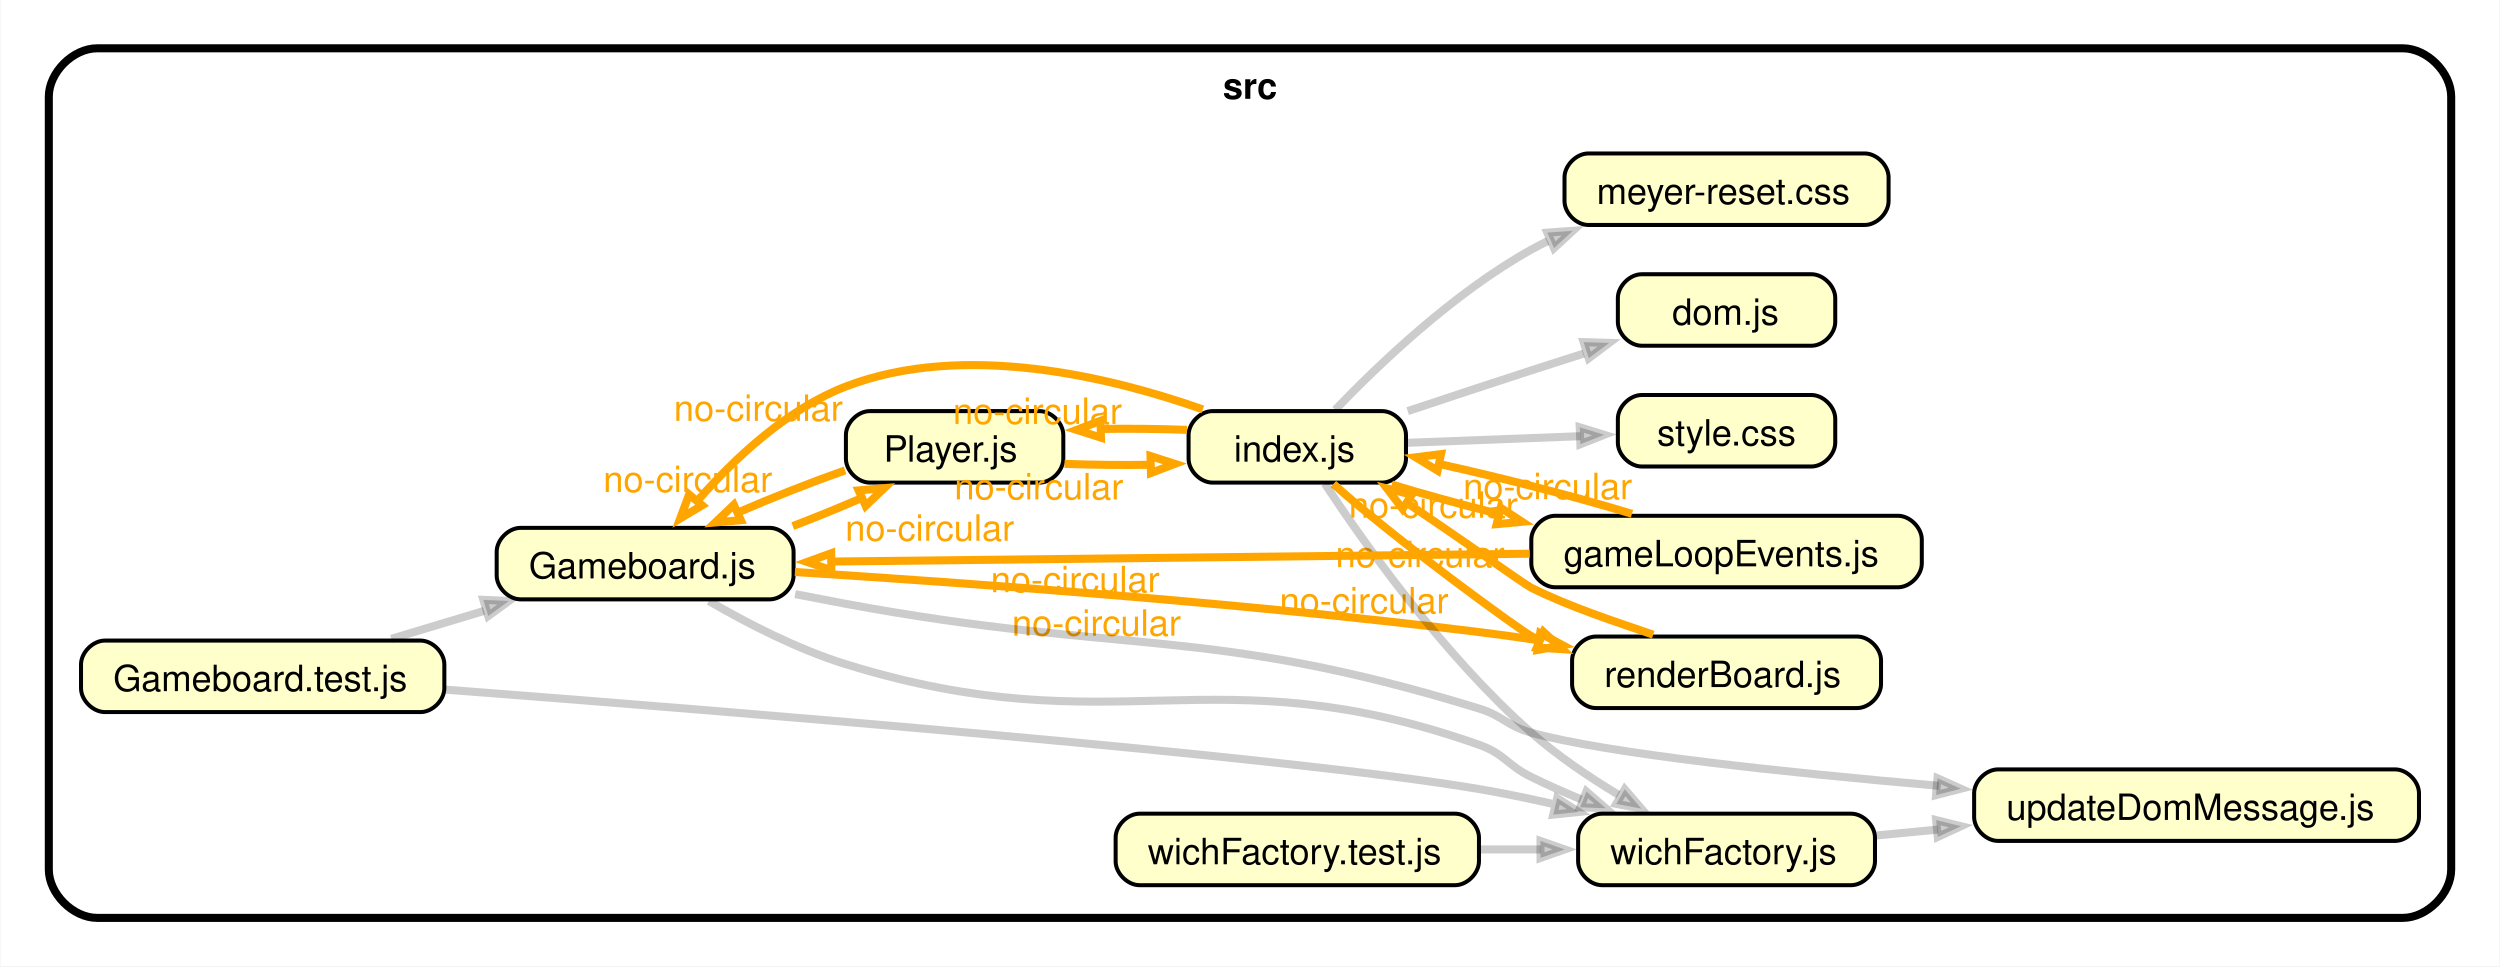
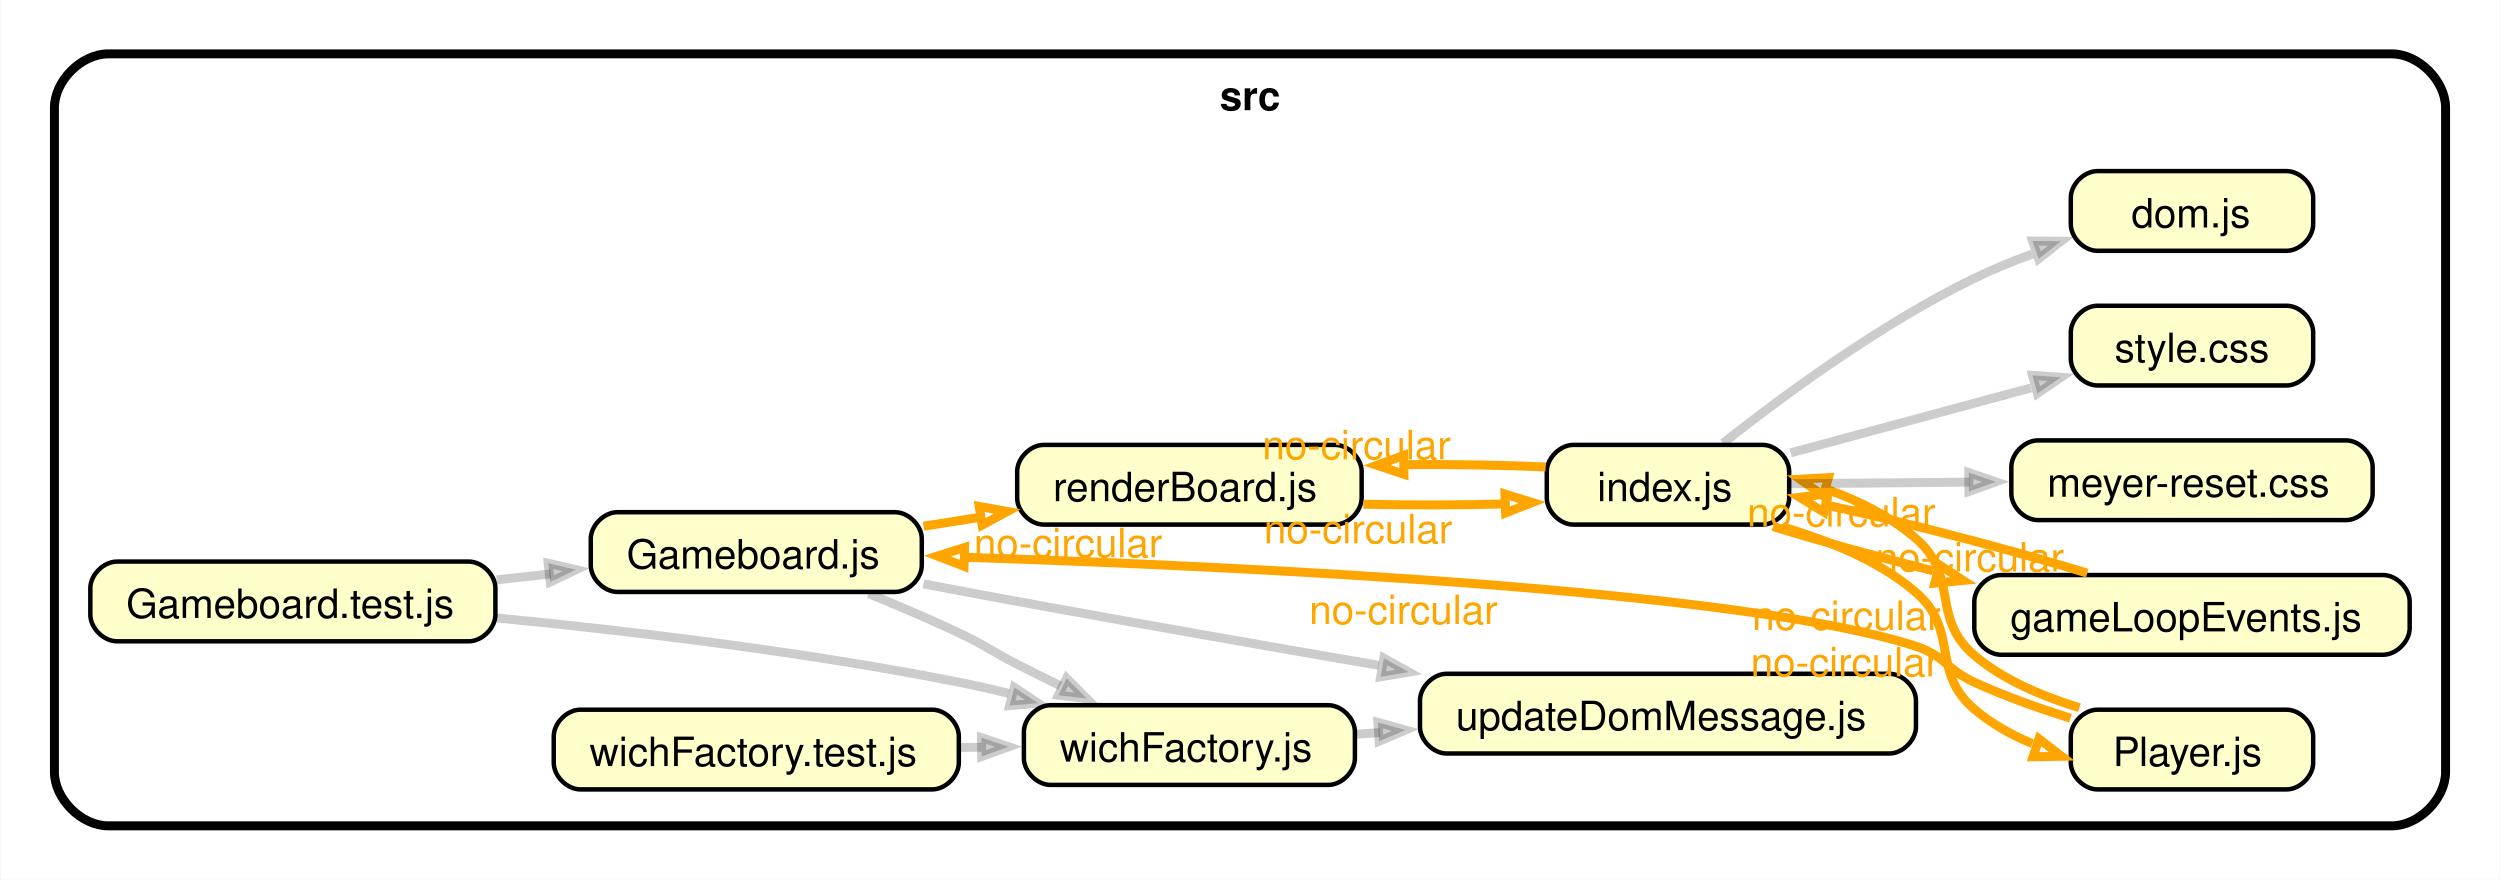
- <svg xmlns="http://www.w3.org/2000/svg" xmlns:xlink="http://www.w3.org/1999/xlink" width="621pt" height="240pt" viewBox="0.00 0.00 620.75 240.00">
-   <g id="graph0" class="graph" transform="scale(1 1) rotate(0) translate(4 236)">
-     <polygon fill="white" stroke="none" points="-4,4 -4,-236 616.75,-236 616.75,4 -4,4" />
+ <svg xmlns="http://www.w3.org/2000/svg" xmlns:xlink="http://www.w3.org/1999/xlink" width="557pt" height="196pt" viewBox="0.00 0.00 556.75 196.00">
+   <g id="graph0" class="graph" transform="scale(1 1) rotate(0) translate(4 192)">
+     <polygon fill="white" stroke="none" points="-4,4 -4,-192 552.75,-192 552.75,4 -4,4" />
    <g id="clust1" class="cluster">
-       <path fill="#ffffff" stroke="black" stroke-width="2" d="M20,-8C20,-8 592.75,-8 592.75,-8 598.75,-8 604.75,-14 604.75,-20 604.75,-20 604.75,-212 604.75,-212 604.75,-218 598.75,-224 592.75,-224 592.75,-224 20,-224 20,-224 14,-224 8,-218 8,-212 8,-212 8,-20 8,-20 8,-14 14,-8 20,-8" />
-       <text text-anchor="middle" x="306.38" y="-211.45" font-family="Helvetica,sans-Serif" font-weight="bold" font-size="9.00">src</text>
+       <path fill="#ffffff" stroke="black" stroke-width="2" d="M20,-8C20,-8 528.75,-8 528.75,-8 534.75,-8 540.75,-14 540.75,-20 540.75,-20 540.75,-168 540.75,-168 540.75,-174 534.75,-180 528.75,-180 528.75,-180 20,-180 20,-180 14,-180 8,-174 8,-168 8,-168 8,-20 8,-20 8,-14 14,-8 20,-8" />
+       <text text-anchor="middle" x="274.38" y="-167.45" font-family="Helvetica,sans-Serif" font-weight="bold" font-size="9.00">src</text>
    </g>
    <g id="node1" class="node">
      <g id="a_node1">
        <a xlink:href="src/Gameboard.js" xlink:title="Gameboard.js">
-           <path fill="#ffffcc" stroke="black" d="M187.08,-104.88C187.08,-104.88 125.17,-104.88 125.17,-104.88 122.21,-104.88 119.25,-101.92 119.25,-98.96 119.25,-98.96 119.25,-93.04 119.25,-93.04 119.25,-90.08 122.21,-87.12 125.17,-87.12 125.17,-87.12 187.08,-87.12 187.08,-87.12 190.04,-87.12 193,-90.08 193,-93.04 193,-93.04 193,-98.96 193,-98.96 193,-101.92 190.04,-104.88 187.08,-104.88" />
-           <text text-anchor="start" x="127.25" y="-92.33" font-family="Helvetica,sans-Serif" font-size="9.00">Gameboard.js</text>
+           <path fill="#ffffcc" stroke="black" d="M195.33,-77.88C195.33,-77.88 133.42,-77.88 133.42,-77.88 130.46,-77.88 127.5,-74.92 127.5,-71.96 127.5,-71.96 127.5,-66.04 127.5,-66.04 127.5,-63.08 130.46,-60.12 133.42,-60.12 133.42,-60.12 195.33,-60.12 195.33,-60.12 198.29,-60.12 201.25,-63.08 201.25,-66.04 201.25,-66.04 201.25,-71.96 201.25,-71.96 201.25,-74.92 198.29,-77.88 195.33,-77.88" />
+           <text text-anchor="start" x="135.5" y="-65.33" font-family="Helvetica,sans-Serif" font-size="9.00">Gameboard.js</text>
        </a>
      </g>
    </g>
    <g id="node2" class="node">
      <g id="a_node2">
-         <a xlink:href="src/Player.js" xlink:title="Player.js">
-           <path fill="#ffffcc" stroke="black" d="M254.08,-133.88C254.08,-133.88 211.92,-133.88 211.92,-133.88 208.96,-133.88 206,-130.92 206,-127.96 206,-127.96 206,-122.04 206,-122.04 206,-119.08 208.96,-116.12 211.92,-116.12 211.92,-116.12 254.08,-116.12 254.08,-116.12 257.04,-116.12 260,-119.08 260,-122.04 260,-122.04 260,-127.96 260,-127.96 260,-130.92 257.04,-133.88 254.08,-133.88" />
-           <text text-anchor="start" x="215.38" y="-121.33" font-family="Helvetica,sans-Serif" font-size="9.00">Player.js</text>
+         <a xlink:href="src/renderBoard.js" xlink:title="renderBoard.js">
+           <path fill="#ffffcc" stroke="black" d="M293.33,-92.88C293.33,-92.88 228.42,-92.88 228.42,-92.88 225.46,-92.88 222.5,-89.92 222.5,-86.96 222.5,-86.96 222.5,-81.04 222.5,-81.04 222.5,-78.08 225.46,-75.12 228.42,-75.12 228.42,-75.12 293.33,-75.12 293.33,-75.12 296.29,-75.12 299.25,-78.08 299.25,-81.04 299.25,-81.04 299.25,-86.96 299.25,-86.96 299.25,-89.92 296.29,-92.88 293.33,-92.88" />
+           <text text-anchor="start" x="230.5" y="-80.33" font-family="Helvetica,sans-Serif" font-size="9.00">renderBoard.js</text>
        </a>
      </g>
    </g>
    <g id="edge1" class="edge">
      <g id="a_edge1">
        <a xlink:title="no-circular">
-           <path fill="none" stroke="orange" stroke-width="2" d="M192.81,-105.32C198.54,-107.52 204.33,-109.87 209.64,-112.18" />
-           <polygon fill="none" stroke="orange" stroke-width="2" points="209.16,-114.18 215.5,-114.74 210.9,-110.35 209.16,-114.18" />
-         </a>
-       </g>
-       <text text-anchor="middle" x="226.81" y="-101.68" font-family="Helvetica,sans-Serif" font-size="9.00" fill="orange">no-circular</text>
+           <path fill="none" stroke="orange" stroke-width="2" d="M201.64,-74.76C205.55,-75.38 209.57,-76.02 213.58,-76.65" />
+           <polygon fill="none" stroke="orange" stroke-width="2" points="214.04,-79.17 220.3,-78.04 214.7,-75.02 214.04,-79.17" />
+         </a>
+       </g>
+       <text text-anchor="middle" x="233.83" y="-67.86" font-family="Helvetica,sans-Serif" font-size="9.00" fill="orange">no-circular</text>
    </g>
    <g id="node3" class="node">
      <g id="a_node3">
-         <a xlink:href="src/renderBoard.js" xlink:title="renderBoard.js">
-           <path fill="#ffffcc" stroke="black" d="M457.21,-77.88C457.21,-77.88 392.29,-77.88 392.29,-77.88 389.33,-77.88 386.38,-74.92 386.38,-71.96 386.38,-71.96 386.38,-66.04 386.38,-66.04 386.38,-63.08 389.33,-60.12 392.29,-60.12 392.29,-60.12 457.21,-60.12 457.21,-60.12 460.17,-60.12 463.12,-63.08 463.12,-66.04 463.12,-66.04 463.12,-71.96 463.12,-71.96 463.12,-74.92 460.17,-77.88 457.21,-77.88" />
-           <text text-anchor="start" x="394.38" y="-65.33" font-family="Helvetica,sans-Serif" font-size="9.00">renderBoard.js</text>
+         <a xlink:href="src/updateDomMessage.js" xlink:title="updateDomMessage.js">
+           <path fill="#ffffcc" stroke="black" d="M416.83,-41.88C416.83,-41.88 318.17,-41.88 318.17,-41.88 315.21,-41.88 312.25,-38.92 312.25,-35.96 312.25,-35.96 312.25,-30.04 312.25,-30.04 312.25,-27.08 315.21,-24.12 318.17,-24.12 318.17,-24.12 416.83,-24.12 416.83,-24.12 419.79,-24.12 422.75,-27.08 422.75,-30.04 422.75,-30.04 422.75,-35.96 422.75,-35.96 422.75,-38.92 419.79,-41.88 416.83,-41.88" />
+           <text text-anchor="start" x="320.25" y="-29.32" font-family="Helvetica,sans-Serif" font-size="9.00">updateDomMessage.js</text>
        </a>
      </g>
    </g>
    <g id="edge2" class="edge">
-       <g id="a_edge2">
-         <a xlink:title="no-circular">
-           <path fill="none" stroke="orange" stroke-width="2" d="M193.33,-93.91C234.57,-91.32 303.92,-86.34 363.25,-79 367.87,-78.43 372.68,-77.76 377.48,-77.04" />
-           <polygon fill="none" stroke="orange" stroke-width="2" points="378.45,-78.71 384.06,-75.72 377.81,-74.56 378.45,-78.71" />
-         </a>
-       </g>
-       <text text-anchor="middle" x="268.22" y="-78.1" font-family="Helvetica,sans-Serif" font-size="9.00" fill="orange">no-circular</text>
+       <path fill="none" stroke="#000000" stroke-width="2" stroke-opacity="0.2" d="M201.62,-61.92C208.55,-60.59 215.74,-59.24 222.5,-58 248.85,-53.18 277.95,-48.08 303.05,-43.76" />
+       <polygon fill="#000000" fill-opacity="0.2" stroke="#000000" stroke-width="2" stroke-opacity="0.2" points="304.2,-45.35 309.75,-42.26 303.49,-41.21 304.2,-45.35" />
    </g>
    <g id="node4" class="node">
      <g id="a_node4">
-         <a xlink:href="src/updateDomMessage.js" xlink:title="updateDomMessage.js">
-           <path fill="#ffffcc" stroke="black" d="M590.83,-44.88C590.83,-44.88 492.17,-44.88 492.17,-44.88 489.21,-44.88 486.25,-41.92 486.25,-38.96 486.25,-38.96 486.25,-33.04 486.25,-33.04 486.25,-30.08 489.21,-27.12 492.17,-27.12 492.17,-27.12 590.83,-27.12 590.83,-27.12 593.79,-27.12 596.75,-30.08 596.75,-33.04 596.75,-33.04 596.75,-38.96 596.75,-38.96 596.75,-41.92 593.79,-44.88 590.83,-44.88" />
-           <text text-anchor="start" x="494.25" y="-32.33" font-family="Helvetica,sans-Serif" font-size="9.00">updateDomMessage.js</text>
+         <a xlink:href="src/wichFactory.js" xlink:title="wichFactory.js">
+           <path fill="#ffffcc" stroke="black" d="M291.83,-34.88C291.83,-34.88 229.92,-34.88 229.92,-34.88 226.96,-34.88 224,-31.92 224,-28.96 224,-28.96 224,-23.04 224,-23.04 224,-20.08 226.96,-17.12 229.92,-17.12 229.92,-17.12 291.83,-17.12 291.83,-17.12 294.79,-17.12 297.75,-20.08 297.75,-23.04 297.75,-23.04 297.75,-28.96 297.75,-28.96 297.75,-31.92 294.79,-34.88 291.83,-34.88" />
+           <text text-anchor="start" x="232" y="-22.32" font-family="Helvetica,sans-Serif" font-size="9.00">wichFactory.js</text>
        </a>
      </g>
    </g>
    <g id="edge3" class="edge">
-       <path fill="none" stroke="#000000" stroke-width="2" stroke-opacity="0.2" d="M193.39,-88.42C197.64,-87.58 201.91,-86.76 206,-86 275.66,-73.12 295.54,-80.81 363.25,-60 369.33,-58.13 370.12,-55.7 376.25,-54 394.88,-48.83 439.43,-44.11 477.44,-40.81" />
-       <polygon fill="#000000" fill-opacity="0.2" stroke="#000000" stroke-width="2" stroke-opacity="0.2" points="477.14,-42.68 482.94,-40.08 476.79,-38.5 477.14,-42.68" />
-     </g>
-     <g id="node5" class="node">
-       <g id="a_node5">
-         <a xlink:href="src/wichFactory.js" xlink:title="wichFactory.js">
-           <path fill="#ffffcc" stroke="black" d="M455.71,-33.88C455.71,-33.88 393.79,-33.88 393.79,-33.88 390.83,-33.88 387.88,-30.92 387.88,-27.96 387.88,-27.96 387.88,-22.04 387.88,-22.04 387.88,-19.08 390.83,-16.12 393.79,-16.12 393.79,-16.12 455.71,-16.12 455.71,-16.12 458.67,-16.12 461.62,-19.08 461.62,-22.04 461.62,-22.04 461.62,-27.96 461.62,-27.96 461.62,-30.92 458.67,-33.88 455.71,-33.88" />
-           <text text-anchor="start" x="395.88" y="-21.32" font-family="Helvetica,sans-Serif" font-size="9.00">wichFactory.js</text>
-         </a>
-       </g>
-     </g>
-     <g id="edge4" class="edge">
-       <path fill="none" stroke="#000000" stroke-width="2" stroke-opacity="0.2" d="M171.96,-86.7C181.36,-81.24 193.98,-74.71 206,-71 273.31,-50.2 296.81,-74.43 363.25,-51 369.65,-48.74 370.16,-45.99 376.25,-43 380.2,-41.06 384.43,-39.18 388.66,-37.43" />
-       <polygon fill="#000000" fill-opacity="0.2" stroke="#000000" stroke-width="2" stroke-opacity="0.2" points="389.94,-39.39 394.74,-35.22 388.39,-35.48 389.94,-39.39" />
-     </g>
-     <g id="edge8" class="edge">
-       <g id="a_edge8">
-         <a xlink:title="no-circular">
-           <path fill="none" stroke="orange" stroke-width="2" d="M205.79,-119.16C197.26,-116.15 187.87,-112.46 179.64,-108.89" />
-           <polygon fill="none" stroke="orange" stroke-width="2" points="179.89,-106.79 173.56,-106.23 178.16,-110.62 179.89,-106.79" />
-         </a>
-       </g>
-       <text text-anchor="middle" x="166.71" y="-113.78" font-family="Helvetica,sans-Serif" font-size="9.00" fill="orange">no-circular</text>
+       <path fill="none" stroke="#000000" stroke-width="2" stroke-opacity="0.2" d="M189.39,-59.74C195.97,-57.06 203.06,-54.03 209.5,-51 215.44,-48.2 216.65,-46.98 222.5,-44 225.59,-42.43 228.84,-40.81 232.07,-39.22" />
+       <polygon fill="#000000" fill-opacity="0.2" stroke="#000000" stroke-width="2" stroke-opacity="0.2" points="233.53,-40.87 238.01,-36.36 231.69,-37.1 233.53,-40.87" />
    </g>
    <g id="node7" class="node">
      <g id="a_node7">
        <a xlink:href="src/index.js" xlink:title="index.js">
-           <path fill="#ffffcc" stroke="black" d="M339.21,-133.88C339.21,-133.88 297.04,-133.88 297.04,-133.88 294.08,-133.88 291.12,-130.92 291.12,-127.96 291.12,-127.96 291.12,-122.04 291.12,-122.04 291.12,-119.08 294.08,-116.12 297.04,-116.12 297.04,-116.12 339.21,-116.12 339.21,-116.12 342.17,-116.12 345.12,-119.08 345.12,-122.04 345.12,-122.04 345.12,-127.96 345.12,-127.96 345.12,-130.92 342.17,-133.88 339.21,-133.88" />
-           <text text-anchor="start" x="302.38" y="-121.33" font-family="Helvetica,sans-Serif" font-size="9.00">index.js</text>
+           <path fill="#ffffcc" stroke="black" d="M388.58,-92.88C388.58,-92.88 346.42,-92.88 346.42,-92.88 343.46,-92.88 340.5,-89.92 340.5,-86.96 340.5,-86.96 340.5,-81.04 340.5,-81.04 340.5,-78.08 343.46,-75.12 346.42,-75.12 346.42,-75.12 388.58,-75.12 388.58,-75.12 391.54,-75.12 394.5,-78.08 394.5,-81.04 394.5,-81.04 394.5,-86.96 394.5,-86.96 394.5,-89.92 391.54,-92.88 388.58,-92.88" />
+           <text text-anchor="start" x="351.75" y="-80.33" font-family="Helvetica,sans-Serif" font-size="9.00">index.js</text>
+         </a>
+       </g>
+     </g>
+     <g id="edge15" class="edge">
+       <g id="a_edge15">
+         <a xlink:title="no-circular">
+           <path fill="none" stroke="orange" stroke-width="2" d="M299.65,-79.66C310.06,-79.43 321.31,-79.45 331.55,-79.73" />
+           <polygon fill="none" stroke="orange" stroke-width="2" points="331.18,-81.92 337.25,-80.04 331.33,-77.73 331.18,-81.92" />
+         </a>
+       </g>
+       <text text-anchor="middle" x="298.45" y="-70.98" font-family="Helvetica,sans-Serif" font-size="9.00" fill="orange">no-circular</text>
+     </g>
+     <g id="edge16" class="edge">
+       <path fill="none" stroke="#000000" stroke-width="2" stroke-opacity="0.2" d="M298.17,-28.43C299.86,-28.54 301.56,-28.66 303.29,-28.77" />
+       <polygon fill="#000000" fill-opacity="0.2" stroke="#000000" stroke-width="2" stroke-opacity="0.2" points="302.87,-31.05 309,-29.35 303.16,-26.86 302.87,-31.05" />
+     </g>
+     <g id="node5" class="node">
+       <g id="a_node5">
+         <a xlink:href="src/Gameboard.test.js" xlink:title="Gameboard.test.js">
+           <path fill="#ffffcc" stroke="black" d="M100.33,-66.88C100.33,-66.88 21.92,-66.88 21.92,-66.88 18.96,-66.88 16,-63.92 16,-60.96 16,-60.96 16,-55.04 16,-55.04 16,-52.08 18.96,-49.12 21.92,-49.12 21.92,-49.12 100.33,-49.12 100.33,-49.12 103.29,-49.12 106.25,-52.08 106.25,-55.04 106.25,-55.04 106.25,-60.96 106.25,-60.96 106.25,-63.92 103.29,-66.88 100.33,-66.88" />
+           <text text-anchor="start" x="24" y="-54.33" font-family="Helvetica,sans-Serif" font-size="9.00">Gameboard.test.js</text>
+         </a>
+       </g>
+     </g>
+     <g id="edge4" class="edge">
+       <path fill="none" stroke="#000000" stroke-width="2" stroke-opacity="0.2" d="M106.53,-62.82C110.53,-63.26 114.57,-63.7 118.57,-64.13" />
+       <polygon fill="#000000" fill-opacity="0.2" stroke="#000000" stroke-width="2" stroke-opacity="0.2" points="118.01,-66.51 124.2,-65.07 118.46,-62.33 118.01,-66.51" />
+     </g>
+     <g id="edge5" class="edge">
+       <path fill="none" stroke="#000000" stroke-width="2" stroke-opacity="0.2" d="M106.57,-54.32C135.96,-51.46 175.24,-46.81 209.5,-40 213.11,-39.28 216.83,-38.44 220.55,-37.54" />
+       <polygon fill="#000000" fill-opacity="0.2" stroke="#000000" stroke-width="2" stroke-opacity="0.2" points="221.86,-38.85 227.15,-35.33 220.81,-34.79 221.86,-38.85" />
+     </g>
+     <g id="node6" class="node">
+       <g id="a_node6">
+         <a xlink:href="src/Player.js" xlink:title="Player.js">
+           <path fill="#ffffcc" stroke="black" d="M505.33,-33.88C505.33,-33.88 463.17,-33.88 463.17,-33.88 460.21,-33.88 457.25,-30.92 457.25,-27.96 457.25,-27.96 457.25,-22.04 457.25,-22.04 457.25,-19.08 460.21,-16.12 463.17,-16.12 463.17,-16.12 505.33,-16.12 505.33,-16.12 508.29,-16.12 511.25,-19.08 511.25,-22.04 511.25,-22.04 511.25,-27.96 511.25,-27.96 511.25,-30.92 508.29,-33.88 505.33,-33.88" />
+           <text text-anchor="start" x="466.62" y="-21.32" font-family="Helvetica,sans-Serif" font-size="9.00">Player.js</text>
        </a>
      </g>
    </g>
    <g id="edge7" class="edge">
      <g id="a_edge7">
        <a xlink:title="no-circular">
-           <path fill="none" stroke="orange" stroke-width="2" d="M260.3,-120.78C267.12,-120.52 274.58,-120.44 281.79,-120.55" />
-           <polygon fill="none" stroke="orange" stroke-width="2" points="281.66,-122.72 287.71,-120.78 281.77,-118.52 281.66,-122.72" />
-         </a>
-       </g>
-       <text text-anchor="middle" x="253.92" y="-111.95" font-family="Helvetica,sans-Serif" font-size="9.00" fill="orange">no-circular</text>
-     </g>
-     <g id="edge19" class="edge">
-       <g id="a_edge19">
-         <a xlink:title="no-circular">
-           <path fill="none" stroke="orange" stroke-width="2" d="M406.54,-78.34C397.28,-81.53 385.84,-85.2 376.25,-90 374.47,-90.89 359.71,-101.49 345.64,-110.9" />
-           <polygon fill="none" stroke="orange" stroke-width="2" points="344.27,-109.6 340.41,-114.66 346.58,-113.11 344.27,-109.6" />
-         </a>
-       </g>
-       <text text-anchor="middle" x="348.62" y="-95.12" font-family="Helvetica,sans-Serif" font-size="9.00" fill="orange">no-circular</text>
-     </g>
-     <g id="edge20" class="edge">
-       <path fill="none" stroke="#000000" stroke-width="2" stroke-opacity="0.2" d="M462.06,-28.48C466.94,-28.95 472.05,-29.44 477.23,-29.94" />
-       <polygon fill="#000000" fill-opacity="0.2" stroke="#000000" stroke-width="2" stroke-opacity="0.2" points="476.81,-32.29 482.98,-30.77 477.21,-28.11 476.81,-32.29" />
-     </g>
-     <g id="node6" class="node">
-       <g id="a_node6">
-         <a xlink:href="src/Gameboard.test.js" xlink:title="Gameboard.test.js">
-           <path fill="#ffffcc" stroke="black" d="M100.33,-76.88C100.33,-76.88 21.92,-76.88 21.92,-76.88 18.96,-76.88 16,-73.92 16,-70.96 16,-70.96 16,-65.04 16,-65.04 16,-62.08 18.96,-59.12 21.92,-59.12 21.92,-59.12 100.33,-59.12 100.33,-59.12 103.29,-59.12 106.25,-62.08 106.25,-65.04 106.25,-65.04 106.25,-70.96 106.25,-70.96 106.25,-73.92 103.29,-76.88 100.33,-76.88" />
-           <text text-anchor="start" x="24" y="-64.33" font-family="Helvetica,sans-Serif" font-size="9.00">Gameboard.test.js</text>
-         </a>
-       </g>
-     </g>
-     <g id="edge5" class="edge">
-       <path fill="none" stroke="#000000" stroke-width="2" stroke-opacity="0.2" d="M93.09,-77.32C100.47,-79.54 108.43,-81.94 116.11,-84.25" />
-       <polygon fill="#000000" fill-opacity="0.2" stroke="#000000" stroke-width="2" stroke-opacity="0.2" points="115.94,-87 122.29,-86.72 117.15,-82.98 115.94,-87" />
+           <path fill="none" stroke="orange" stroke-width="2" d="M457.18,-31.97C450.09,-34.2 442.51,-36.91 435.75,-40 429.58,-42.82 429.2,-45.89 422.75,-48 384.58,-60.5 273.75,-65.79 210.67,-67.84" />
+           <polygon fill="none" stroke="orange" stroke-width="2" points="210.66,-65.83 204.73,-68.12 210.79,-70.03 210.66,-65.83" />
+         </a>
+       </g>
+       <text text-anchor="middle" x="308.55" y="-52.95" font-family="Helvetica,sans-Serif" font-size="9.00" fill="orange">no-circular</text>
    </g>
    <g id="edge6" class="edge">
-       <path fill="none" stroke="#000000" stroke-width="2" stroke-opacity="0.2" d="M106.56,-64.69C177.96,-59.24 315.11,-48.16 363.25,-40 369.13,-39 375.28,-37.74 381.31,-36.37" />
-       <polygon fill="#000000" fill-opacity="0.2" stroke="#000000" stroke-width="2" stroke-opacity="0.2" points="382.67,-37.74 388.02,-34.31 381.7,-33.65 382.67,-37.74" />
+       <g id="a_edge6">
+         <a xlink:title="no-circular">
+           <path fill="none" stroke="orange" stroke-width="2" d="M459.16,-34.31C451.01,-36.87 442.33,-40.39 435.75,-46 425.92,-54.39 432.52,-63.54 422.75,-72 417.14,-76.86 410.18,-80.41 403.14,-82.86" />
+           <polygon fill="none" stroke="orange" stroke-width="2" points="402.09,-81.56 396.91,-85.24 403.26,-85.59 402.09,-81.56" />
+         </a>
+       </g>
+       <text text-anchor="middle" x="407.25" y="-51.66" font-family="Helvetica,sans-Serif" font-size="9.00" fill="orange">no-circular</text>
+     </g>
+     <g id="edge13" class="edge">
+       <g id="a_edge13">
+         <a xlink:title="no-circular">
+           <path fill="none" stroke="orange" stroke-width="2" d="M340.25,-87.96C330.65,-88.39 319.49,-88.57 308.64,-88.48" />
+           <polygon fill="none" stroke="orange" stroke-width="2" points="308.68,-86.33 302.65,-88.34 308.61,-90.53 308.68,-86.33" />
+         </a>
+       </g>
+       <text text-anchor="middle" x="298.11" y="-89.68" font-family="Helvetica,sans-Serif" font-size="9.00" fill="orange">no-circular</text>
    </g>
    <g id="edge12" class="edge">
      <g id="a_edge12">
        <a xlink:title="no-circular">
-           <path fill="none" stroke="orange" stroke-width="2" d="M294.66,-134.3C271.67,-142.4 235.26,-151.23 206,-140 191.42,-134.4 178.46,-122.22 169.56,-112.1" />
-           <polygon fill="none" stroke="orange" stroke-width="2" points="170.28,-110.48 164.83,-107.21 167.05,-113.16 170.28,-110.48" />
-         </a>
-       </g>
-       <text text-anchor="middle" x="184.24" y="-131.45" font-family="Helvetica,sans-Serif" font-size="9.00" fill="orange">no-circular</text>
-     </g>
-     <g id="edge15" class="edge">
-       <g id="a_edge15">
-         <a xlink:title="no-circular">
-           <path fill="none" stroke="orange" stroke-width="2" d="M290.71,-129.22C283.88,-129.48 276.42,-129.56 269.22,-129.45" />
-           <polygon fill="none" stroke="orange" stroke-width="2" points="269.35,-127.28 263.3,-129.22 269.24,-131.48 269.35,-127.28" />
-         </a>
-       </g>
-       <text text-anchor="middle" x="253.58" y="-130.7" font-family="Helvetica,sans-Serif" font-size="9.00" fill="orange">no-circular</text>
-     </g>
-     <g id="edge16" class="edge">
-       <g id="a_edge16">
-         <a xlink:title="no-circular">
-           <path fill="none" stroke="orange" stroke-width="2" d="M327.09,-115.79C342.16,-102.19 373.6,-79.33 376.25,-78 376.73,-77.76 377.22,-77.52 377.71,-77.28" />
-           <polygon fill="none" stroke="orange" stroke-width="2" points="379.29,-79.03 383.97,-74.73 377.63,-75.17 379.29,-79.03" />
-         </a>
-       </g>
-       <text text-anchor="middle" x="334.7" y="-83.65" font-family="Helvetica,sans-Serif" font-size="9.00" fill="orange">no-circular</text>
-     </g>
-     <g id="edge18" class="edge">
-       <path fill="none" stroke="#000000" stroke-width="2" stroke-opacity="0.2" d="M324.95,-115.87C334.44,-101.48 354.38,-73.21 376.25,-54 382.75,-48.29 390.52,-43.02 397.88,-38.59" />
-       <polygon fill="#000000" fill-opacity="0.2" stroke="#000000" stroke-width="2" stroke-opacity="0.2" points="399.46,-39.94 403.61,-35.12 397.36,-36.31 399.46,-39.94" />
+           <path fill="none" stroke="orange" stroke-width="2" d="M392.98,-74.65C403.12,-71.55 414.42,-67.21 422.75,-60 432.52,-51.54 425.92,-42.39 435.75,-34 439.53,-30.77 444.01,-28.24 448.68,-26.32" />
+           <polygon fill="none" stroke="orange" stroke-width="2" points="450.16,-27.38 455.2,-23.5 448.84,-23.39 450.16,-27.38" />
+         </a>
+       </g>
+       <text text-anchor="middle" x="406.91" y="-41.31" font-family="Helvetica,sans-Serif" font-size="9.00" fill="orange">no-circular</text>
    </g>
    <g id="node8" class="node">
      <g id="a_node8">
        <a xlink:href="src/dom.js" xlink:title="dom.js">
-           <path fill="#ffffcc" stroke="black" d="M445.83,-167.88C445.83,-167.88 403.67,-167.88 403.67,-167.88 400.71,-167.88 397.75,-164.92 397.75,-161.96 397.75,-161.96 397.75,-156.04 397.75,-156.04 397.75,-153.08 400.71,-150.12 403.67,-150.12 403.67,-150.12 445.83,-150.12 445.83,-150.12 448.79,-150.12 451.75,-153.08 451.75,-156.04 451.75,-156.04 451.75,-161.96 451.75,-161.96 451.75,-164.92 448.79,-167.88 445.83,-167.88" />
-           <text text-anchor="start" x="411.25" y="-155.32" font-family="Helvetica,sans-Serif" font-size="9.00">dom.js</text>
-         </a>
-       </g>
-     </g>
-     <g id="edge11" class="edge">
-       <path fill="none" stroke="#000000" stroke-width="2" stroke-opacity="0.2" d="M345.55,-133.88C355.2,-137.1 366.21,-140.74 376.25,-144 380.46,-145.37 384.89,-146.78 389.27,-148.18" />
-       <polygon fill="#000000" fill-opacity="0.2" stroke="#000000" stroke-width="2" stroke-opacity="0.2" points="389.24,-151.01 395.59,-150.82 390.51,-147 389.24,-151.01" />
+           <path fill="#ffffcc" stroke="black" d="M505.33,-153.88C505.33,-153.88 463.17,-153.88 463.17,-153.88 460.21,-153.88 457.25,-150.92 457.25,-147.96 457.25,-147.96 457.25,-142.04 457.25,-142.04 457.25,-139.08 460.21,-136.12 463.17,-136.12 463.17,-136.12 505.33,-136.12 505.33,-136.12 508.29,-136.12 511.25,-139.08 511.25,-142.04 511.25,-142.04 511.25,-147.96 511.25,-147.96 511.25,-150.92 508.29,-153.88 505.33,-153.88" />
+           <text text-anchor="start" x="470.75" y="-141.32" font-family="Helvetica,sans-Serif" font-size="9.00">dom.js</text>
+         </a>
+       </g>
+     </g>
+     <g id="edge9" class="edge">
+       <path fill="none" stroke="#000000" stroke-width="2" stroke-opacity="0.2" d="M379.76,-93.25C392.63,-103.43 414.64,-119.73 435.75,-130 439.83,-131.98 444.22,-133.78 448.64,-135.39" />
+       <polygon fill="#000000" fill-opacity="0.2" stroke="#000000" stroke-width="2" stroke-opacity="0.2" points="448.72,-138.31 455.08,-138.25 450.07,-134.33 448.72,-138.31" />
    </g>
    <g id="node9" class="node">
      <g id="a_node9">
        <a xlink:href="src/gameLoopEvents.js" xlink:title="gameLoopEvents.js">
-           <path fill="#ffffcc" stroke="black" d="M467.33,-107.88C467.33,-107.88 382.17,-107.88 382.17,-107.88 379.21,-107.88 376.25,-104.92 376.25,-101.96 376.25,-101.96 376.25,-96.04 376.25,-96.04 376.25,-93.08 379.21,-90.12 382.17,-90.12 382.17,-90.12 467.33,-90.12 467.33,-90.12 470.29,-90.12 473.25,-93.08 473.25,-96.04 473.25,-96.04 473.25,-101.96 473.25,-101.96 473.25,-104.92 470.29,-107.88 467.33,-107.88" />
-           <text text-anchor="start" x="384.25" y="-95.33" font-family="Helvetica,sans-Serif" font-size="9.00">gameLoopEvents.js</text>
-         </a>
-       </g>
-     </g>
-     <g id="edge13" class="edge">
-       <g id="a_edge13">
-         <a xlink:title="no-circular">
-           <path fill="none" stroke="orange" stroke-width="2" d="M341.57,-115.65C349.29,-113.31 358.32,-110.82 367.51,-108.49" />
-           <polygon fill="none" stroke="orange" stroke-width="2" points="368.65,-109.87 373.97,-106.39 367.64,-105.8 368.65,-109.87" />
-         </a>
-       </g>
-       <text text-anchor="middle" x="380.31" y="-112.02" font-family="Helvetica,sans-Serif" font-size="9.00" fill="orange">no-circular</text>
+           <path fill="#ffffcc" stroke="black" d="M526.83,-63.88C526.83,-63.88 441.67,-63.88 441.67,-63.88 438.71,-63.88 435.75,-60.92 435.75,-57.96 435.75,-57.96 435.75,-52.04 435.75,-52.04 435.75,-49.08 438.71,-46.12 441.67,-46.12 441.67,-46.12 526.83,-46.12 526.83,-46.12 529.79,-46.12 532.75,-49.08 532.75,-52.04 532.75,-52.04 532.75,-57.96 532.75,-57.96 532.75,-60.92 529.79,-63.88 526.83,-63.88" />
+           <text text-anchor="start" x="443.75" y="-51.33" font-family="Helvetica,sans-Serif" font-size="9.00">gameLoopEvents.js</text>
+         </a>
+       </g>
+     </g>
+     <g id="edge10" class="edge">
+       <g id="a_edge10">
+         <a xlink:title="no-circular">
+           <path fill="none" stroke="orange" stroke-width="2" d="M390.9,-74.69C401.18,-71.51 413.88,-68.02 426.54,-64.83" />
+           <polygon fill="none" stroke="orange" stroke-width="2" points="427.95,-66.16 433.27,-62.68 426.94,-62.08 427.95,-66.16" />
+         </a>
+       </g>
+       <text text-anchor="middle" x="434.74" y="-64.68" font-family="Helvetica,sans-Serif" font-size="9.00" fill="orange">no-circular</text>
    </g>
    <g id="node10" class="node">
      <g id="a_node10">
        <a xlink:href="src/meyer-reset.css" xlink:title="meyer-reset.css">
-           <path fill="#ffffcc" stroke="black" d="M459.08,-197.88C459.08,-197.88 390.42,-197.88 390.42,-197.88 387.46,-197.88 384.5,-194.92 384.5,-191.96 384.5,-191.96 384.5,-186.04 384.5,-186.04 384.5,-183.08 387.46,-180.12 390.42,-180.12 390.42,-180.12 459.08,-180.12 459.08,-180.12 462.04,-180.12 465,-183.08 465,-186.04 465,-186.04 465,-191.96 465,-191.96 465,-194.92 462.04,-197.88 459.08,-197.88" />
-           <text text-anchor="start" x="392.5" y="-185.32" font-family="Helvetica,sans-Serif" font-size="9.00">meyer-reset.css</text>
-         </a>
-       </g>
-     </g>
-     <g id="edge14" class="edge">
-       <path fill="none" stroke="#000000" stroke-width="2" stroke-opacity="0.2" d="M327.56,-134.22C338.02,-145.14 356.84,-163.21 376.25,-174 377.58,-174.74 378.94,-175.44 380.34,-176.12" />
-       <polygon fill="#000000" fill-opacity="0.2" stroke="#000000" stroke-width="2" stroke-opacity="0.2" points="380.23,-178.22 386.57,-178.67 381.89,-174.37 380.23,-178.22" />
+           <path fill="#ffffcc" stroke="black" d="M518.58,-93.88C518.58,-93.88 449.92,-93.88 449.92,-93.88 446.96,-93.88 444,-90.92 444,-87.96 444,-87.96 444,-82.04 444,-82.04 444,-79.08 446.96,-76.12 449.92,-76.12 449.92,-76.12 518.58,-76.12 518.58,-76.12 521.54,-76.12 524.5,-79.08 524.5,-82.04 524.5,-82.04 524.5,-87.96 524.5,-87.96 524.5,-90.92 521.54,-93.88 518.58,-93.88" />
+           <text text-anchor="start" x="452" y="-81.33" font-family="Helvetica,sans-Serif" font-size="9.00">meyer-reset.css</text>
+         </a>
+       </g>
+     </g>
+     <g id="edge11" class="edge">
+       <path fill="none" stroke="#000000" stroke-width="2" stroke-opacity="0.2" d="M394.83,-84.23C406.66,-84.33 421.01,-84.46 434.68,-84.58" />
+       <polygon fill="#000000" fill-opacity="0.2" stroke="#000000" stroke-width="2" stroke-opacity="0.2" points="434.52,-86.7 440.53,-84.65 434.55,-82.5 434.52,-86.7" />
    </g>
    <g id="node11" class="node">
      <g id="a_node11">
        <a xlink:href="src/style.css" xlink:title="style.css">
-           <path fill="#ffffcc" stroke="black" d="M445.83,-137.88C445.83,-137.88 403.67,-137.88 403.67,-137.88 400.71,-137.88 397.75,-134.92 397.75,-131.96 397.75,-131.96 397.75,-126.04 397.75,-126.04 397.75,-123.08 400.71,-120.12 403.67,-120.12 403.67,-120.12 445.83,-120.12 445.83,-120.12 448.79,-120.12 451.75,-123.08 451.75,-126.04 451.75,-126.04 451.75,-131.96 451.75,-131.96 451.75,-134.92 448.79,-137.88 445.83,-137.88" />
-           <text text-anchor="start" x="407.5" y="-125.33" font-family="Helvetica,sans-Serif" font-size="9.00">style.css</text>
-         </a>
-       </g>
-     </g>
-     <g id="edge17" class="edge">
-       <path fill="none" stroke="#000000" stroke-width="2" stroke-opacity="0.2" d="M345.53,-126.01C358.54,-126.51 374.41,-127.11 388.45,-127.65" />
-       <polygon fill="#000000" fill-opacity="0.2" stroke="#000000" stroke-width="2" stroke-opacity="0.2" points="388.28,-129.86 394.36,-127.99 388.44,-125.66 388.28,-129.86" />
-     </g>
-     <g id="edge9" class="edge">
-       <g id="a_edge9">
-         <a xlink:title="no-circular">
-           <path fill="none" stroke="orange" stroke-width="2" d="M375.87,-98.46C326.64,-97.91 250.55,-97.05 202.32,-96.51" />
-           <polygon fill="none" stroke="orange" stroke-width="2" points="202.38,-94.38 196.36,-96.41 202.34,-98.58 202.38,-94.38" />
-         </a>
-       </g>
-       <text text-anchor="middle" x="262.95" y="-88.89" font-family="Helvetica,sans-Serif" font-size="9.00" fill="orange">no-circular</text>
-     </g>
-     <g id="edge10" class="edge">
-       <g id="a_edge10">
-         <a xlink:title="no-circular">
-           <path fill="none" stroke="orange" stroke-width="2" d="M401.26,-108.36C387.46,-112.55 369.51,-117.18 353.91,-120.62" />
-           <polygon fill="none" stroke="orange" stroke-width="2" points="352.96,-119.1 347.53,-122.41 353.83,-123.21 352.96,-119.1" />
-         </a>
-       </g>
-       <text text-anchor="middle" x="351.9" y="-107.4" font-family="Helvetica,sans-Serif" font-size="9.00" fill="orange">no-circular</text>
+           <path fill="#ffffcc" stroke="black" d="M505.33,-123.88C505.33,-123.88 463.17,-123.88 463.17,-123.88 460.21,-123.88 457.25,-120.92 457.25,-117.96 457.25,-117.96 457.25,-112.04 457.25,-112.04 457.25,-109.08 460.21,-106.12 463.17,-106.12 463.17,-106.12 505.33,-106.12 505.33,-106.12 508.29,-106.12 511.25,-109.08 511.25,-112.04 511.25,-112.04 511.25,-117.96 511.25,-117.96 511.25,-120.92 508.29,-123.88 505.33,-123.88" />
+           <text text-anchor="start" x="467" y="-111.33" font-family="Helvetica,sans-Serif" font-size="9.00">style.css</text>
+         </a>
+       </g>
+     </g>
+     <g id="edge14" class="edge">
+       <path fill="none" stroke="#000000" stroke-width="2" stroke-opacity="0.2" d="M394.83,-91.11C410.72,-95.4 431.15,-100.93 448.37,-105.58" />
+       <polygon fill="#000000" fill-opacity="0.2" stroke="#000000" stroke-width="2" stroke-opacity="0.2" points="448.71,-108.38 455.05,-107.92 449.8,-104.33 448.71,-108.38" />
+     </g>
+     <g id="edge8" class="edge">
+       <g id="a_edge8">
+         <a xlink:title="no-circular">
+           <path fill="none" stroke="orange" stroke-width="2" d="M460.91,-64.3C444.57,-69.34 422.08,-75.2 403.39,-79.36" />
+           <polygon fill="none" stroke="orange" stroke-width="2" points="402.25,-77.89 396.83,-81.2 403.13,-81.99 402.25,-77.89" />
+         </a>
+       </g>
+       <text text-anchor="middle" x="406.11" y="-74.7" font-family="Helvetica,sans-Serif" font-size="9.00" fill="orange">no-circular</text>
    </g>
    <g id="node12" class="node">
      <g id="a_node12">
        <a xlink:href="src/wichFactory.test.js" xlink:title="wichFactory.test.js">
-           <path fill="#ffffcc" stroke="black" d="M357.33,-33.88C357.33,-33.88 278.92,-33.88 278.92,-33.88 275.96,-33.88 273,-30.92 273,-27.96 273,-27.96 273,-22.04 273,-22.04 273,-19.08 275.96,-16.12 278.92,-16.12 278.92,-16.12 357.33,-16.12 357.33,-16.12 360.29,-16.12 363.25,-19.08 363.25,-22.04 363.25,-22.04 363.25,-27.96 363.25,-27.96 363.25,-30.92 360.29,-33.88 357.33,-33.88" />
-           <text text-anchor="start" x="281" y="-21.32" font-family="Helvetica,sans-Serif" font-size="9.00">wichFactory.test.js</text>
-         </a>
-       </g>
-     </g>
-     <g id="edge21" class="edge">
-       <path fill="none" stroke="#000000" stroke-width="2" stroke-opacity="0.2" d="M363.5,-25C368.51,-25 373.62,-25 378.64,-25" />
-       <polygon fill="#000000" fill-opacity="0.2" stroke="#000000" stroke-width="2" stroke-opacity="0.2" points="378.54,-27.1 384.54,-25 378.54,-22.9 378.54,-27.1" />
+           <path fill="#ffffcc" stroke="black" d="M203.58,-33.88C203.58,-33.88 125.17,-33.88 125.17,-33.88 122.21,-33.88 119.25,-30.92 119.25,-27.96 119.25,-27.96 119.25,-22.04 119.25,-22.04 119.25,-19.08 122.21,-16.12 125.17,-16.12 125.17,-16.12 203.58,-16.12 203.58,-16.12 206.54,-16.12 209.5,-19.08 209.5,-22.04 209.5,-22.04 209.5,-27.96 209.5,-27.96 209.5,-30.92 206.54,-33.88 203.58,-33.88" />
+           <text text-anchor="start" x="127.25" y="-21.32" font-family="Helvetica,sans-Serif" font-size="9.00">wichFactory.test.js</text>
+         </a>
+       </g>
+     </g>
+     <g id="edge17" class="edge">
+       <path fill="none" stroke="#000000" stroke-width="2" stroke-opacity="0.2" d="M209.86,-25.47C211.44,-25.49 213.02,-25.5 214.6,-25.52" />
+       <polygon fill="#000000" fill-opacity="0.2" stroke="#000000" stroke-width="2" stroke-opacity="0.2" points="214.55,-27.65 220.58,-25.62 214.6,-23.45 214.55,-27.65" />
    </g>
  </g>
</svg>
